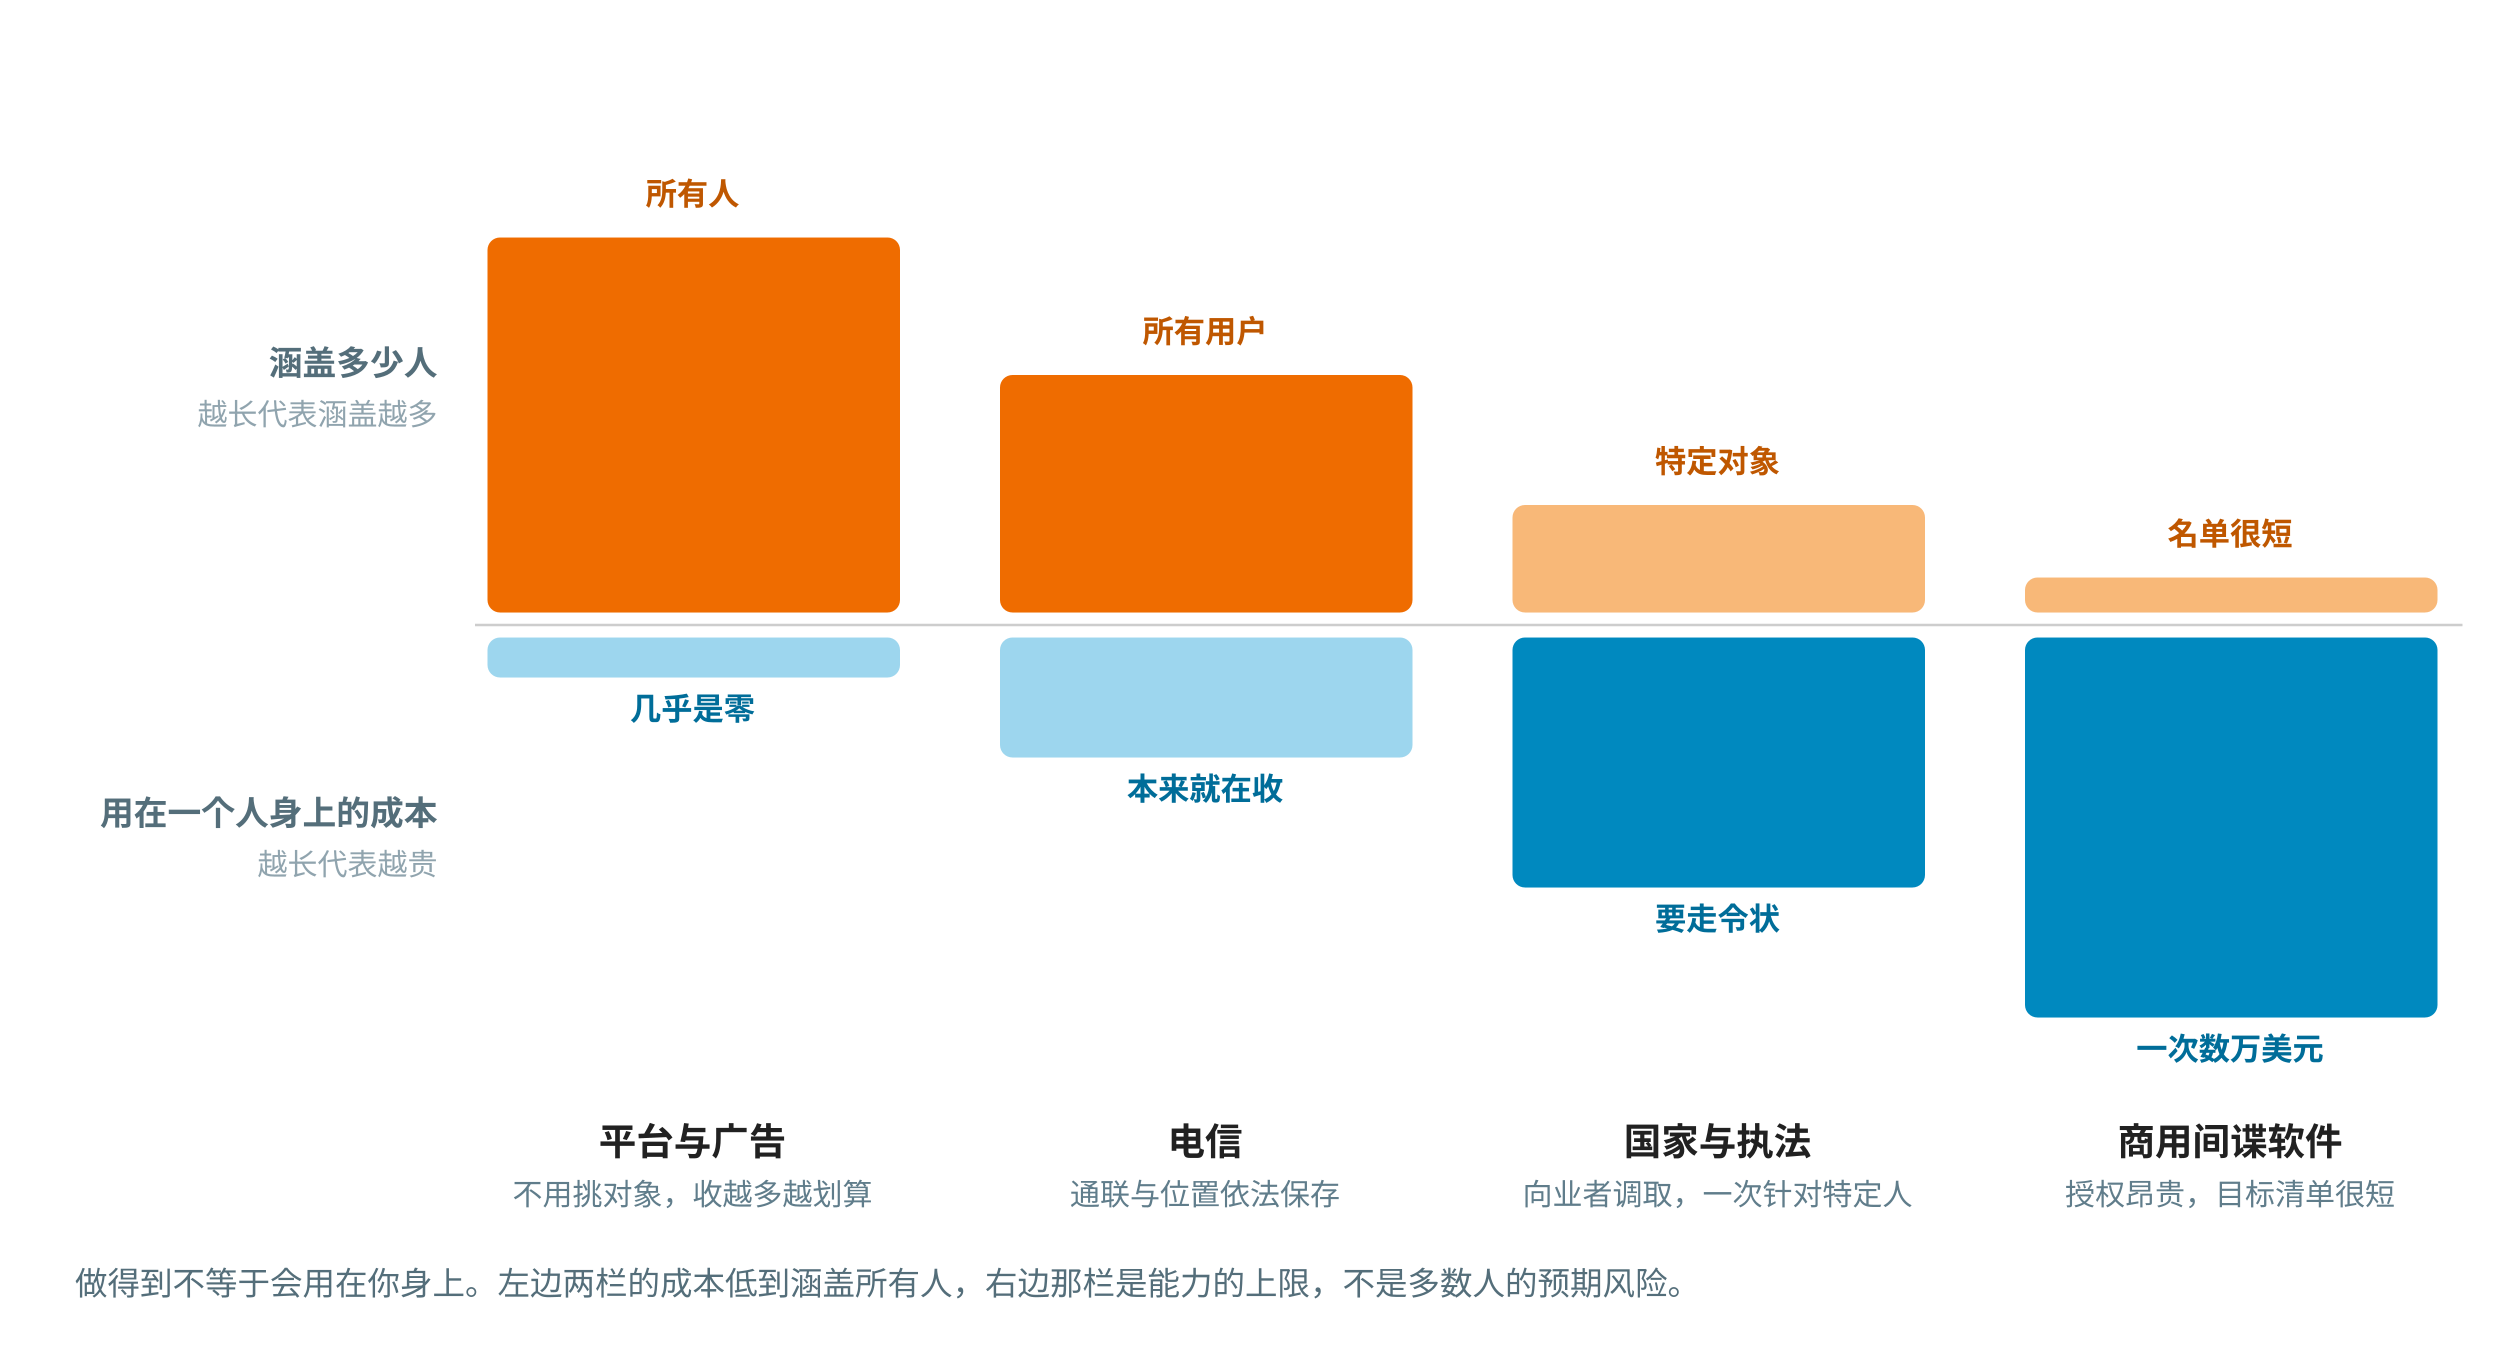
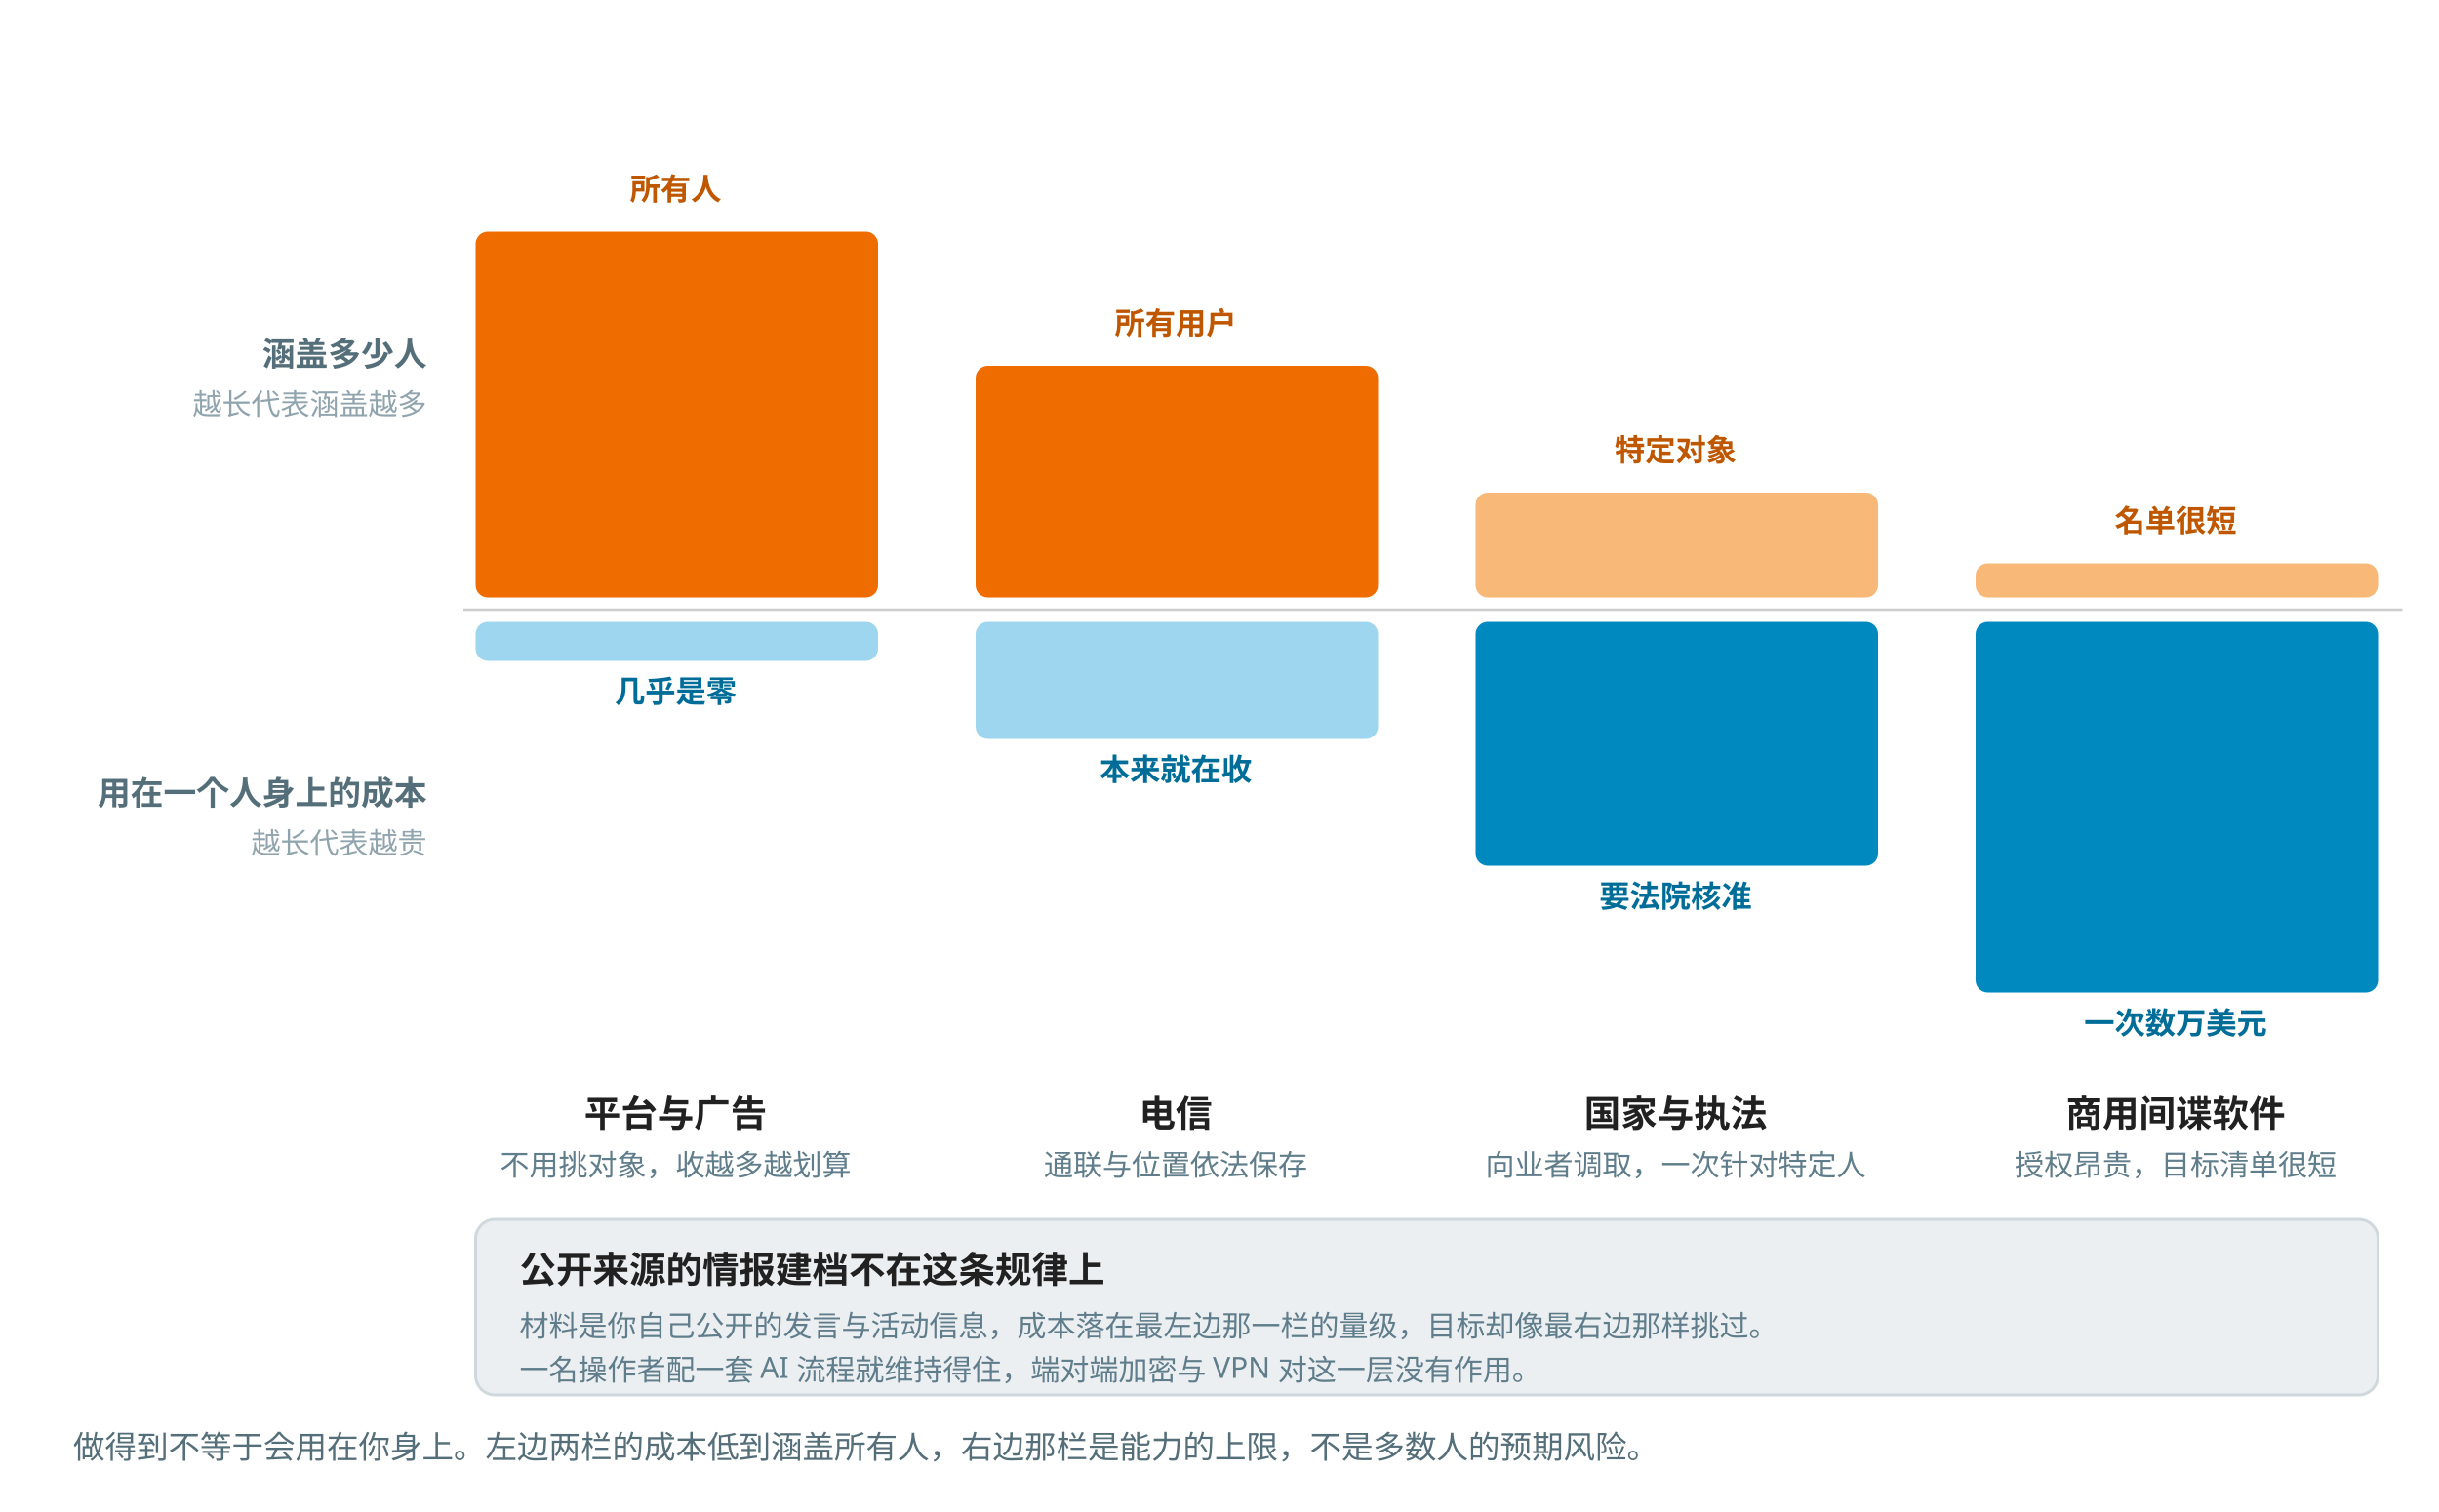
- <svg xmlns="http://www.w3.org/2000/svg" viewBox="0 0 1000 540" width="1000" height="540" role="img" aria-labelledby="title desc">
+ <svg xmlns="http://www.w3.org/2000/svg" viewBox="0 0 1000 620" width="1000" height="620" role="img" aria-labelledby="title desc">
  <style>
  /* 配色对齐 community/brand-assets.md 的色票。这个文件是被 img 标签引用的独立 SVG，
     取不到页面的 CSS 变量，只能写死 hex。橙色给涵盖范围，左边那两栏涵盖所有人，
     也是读者实际最需要处理的两层，跟站上其他示意图的语意一致。 */
  text { font-family: "Noto Sans TC", "PingFang TC", "Microsoft JhengHei", "Hiragino Sans GB", "Source Han Sans TC", sans-serif; }
  .reach { fill: #ef6c00; }
  .reach-faint { fill: #f8b878; }
  .cost { fill: #0089bf; }
  .cost-faint { fill: #9dd6ee; }
  .mid-line { stroke: #cdcdcd; stroke-width: 1; }
  .side { fill: #546e7a; font-size: 13.5px; font-weight: 600; }
  .side-sub { fill: #90a4ae; font-size: 12px; }
  .layer { fill: #212121; font-size: 15px; font-weight: 600; }
  .note { fill: #607d8b; font-size: 12px; }
  .val { font-size: 12.5px; font-weight: 600; }
  .val-reach { fill: #bf5700; }
  .val-cost { fill: #006d99; }
  .foot { fill: #546e7a; font-size: 13px; }
+   .band { fill: #eceff1; stroke: #cfd8dc; stroke-width: 1.2; }

  @media (prefers-color-scheme: dark) {
    .reach { fill: #ff8c1a; }
    .reach-faint { fill: #9c5f1f; }
    .cost { fill: #4dbfff; }
    .cost-faint { fill: #24647f; }
    .mid-line { stroke: #45505a; }
    .side { fill: #b0bec5; }
    .side-sub { fill: #78909c; }
    .layer { fill: #eceff1; }
    .note { fill: #90a4ae; }
    .val-reach { fill: #ffb74d; }
    .val-cost { fill: #4dbfff; }
    .foot { fill: #b0bec5; }
+     .band { fill: #23292e; stroke: #4b565e; }
  }
</style>
  <text class="side" x="175" y="150" text-anchor="end">涵盖多少人</text>
  <text class="side-sub" x="175" y="170" text-anchor="end">越长代表涵盖越多</text>
  <text class="side" x="175" y="330" text-anchor="end">用在一个人身上的成本</text>
  <text class="side-sub" x="175" y="350" text-anchor="end">越长代表越贵</text>
  <line class="mid-line" x1="190" y1="250" x2="985" y2="250" />
  <rect class="reach" x="195" y="95" width="165" height="150" rx="5" />
  <text class="val val-reach" x="277" y="82" text-anchor="middle">所有人</text>
  <rect class="cost-faint" x="195" y="255" width="165" height="16" rx="5" />
  <text class="val val-cost" x="277" y="288" text-anchor="middle">几乎是零</text>
  <rect class="reach" x="400" y="150" width="165" height="95" rx="5" />
  <text class="val val-reach" x="482" y="137" text-anchor="middle">所有用户</text>
  <rect class="cost-faint" x="400" y="255" width="165" height="48" rx="5" />
  <text class="val val-cost" x="482" y="320" text-anchor="middle">本来就在收</text>
  <rect class="reach-faint" x="605" y="202" width="165" height="43" rx="5" />
  <text class="val val-reach" x="687" y="189" text-anchor="middle">特定对象</text>
  <rect class="cost" x="605" y="255" width="165" height="100" rx="5" />
-   <text class="val val-cost" x="687" y="372" text-anchor="middle">要走令状</text>
+   <text class="val val-cost" x="687" y="372" text-anchor="middle">要法院核准</text>
  <rect class="reach-faint" x="810" y="231" width="165" height="14" rx="5" />
  <text class="val val-reach" x="892" y="218" text-anchor="middle">名单很短</text>
  <rect class="cost" x="810" y="255" width="165" height="152" rx="5" />
  <text class="val val-cost" x="892" y="424" text-anchor="middle">一次数万美元</text>
  <text class="layer" x="277" y="462" text-anchor="middle">平台与广告</text>
  <text class="note" x="277" y="482" text-anchor="middle">不用挑对象，收越多越划算</text>
  <text class="layer" x="482" y="462" text-anchor="middle">电信</text>
  <text class="note" x="482" y="482" text-anchor="middle">通联与位置依法保存</text>
  <text class="layer" x="687" y="462" text-anchor="middle">国家与执法</text>
  <text class="note" x="687" y="482" text-anchor="middle">向业者调取，一次针对特定人</text>
  <text class="layer" x="892" y="462" text-anchor="middle">商用间谍软件</text>
  <text class="note" x="892" y="482" text-anchor="middle">授权昂贵，目标清单很短</text>
-   <text class="foot" x="30" y="518">做得到不等于会用在你身上。左边两栏的成本低到涵盖所有人，右边那栏是能力的上限，不是多数人的预期风险。</text>
+   <rect class="band" x="195" y="500" width="780" height="72" rx="8" />
+   <text class="layer" x="213" y="526">公开来源的情报建档不在这条规律上</text>
+   <text class="note" x="213" y="548">材料是你自己公开的发言与活动信息，成本落在最左边那一栏的量级，目标却像最右边那样挑过。</text>
+   <text class="note" x="213" y="566">一名操作者配一套 AI 流程就维持得住，端对端加密与 VPN 对这一层没有作用。</text>
+   <text class="foot" x="30" y="598">做得到不等于会用在你身上。左边两栏的成本低到涵盖所有人，右边那栏是能力的上限，不是多数人的预期风险。</text>
</svg>
